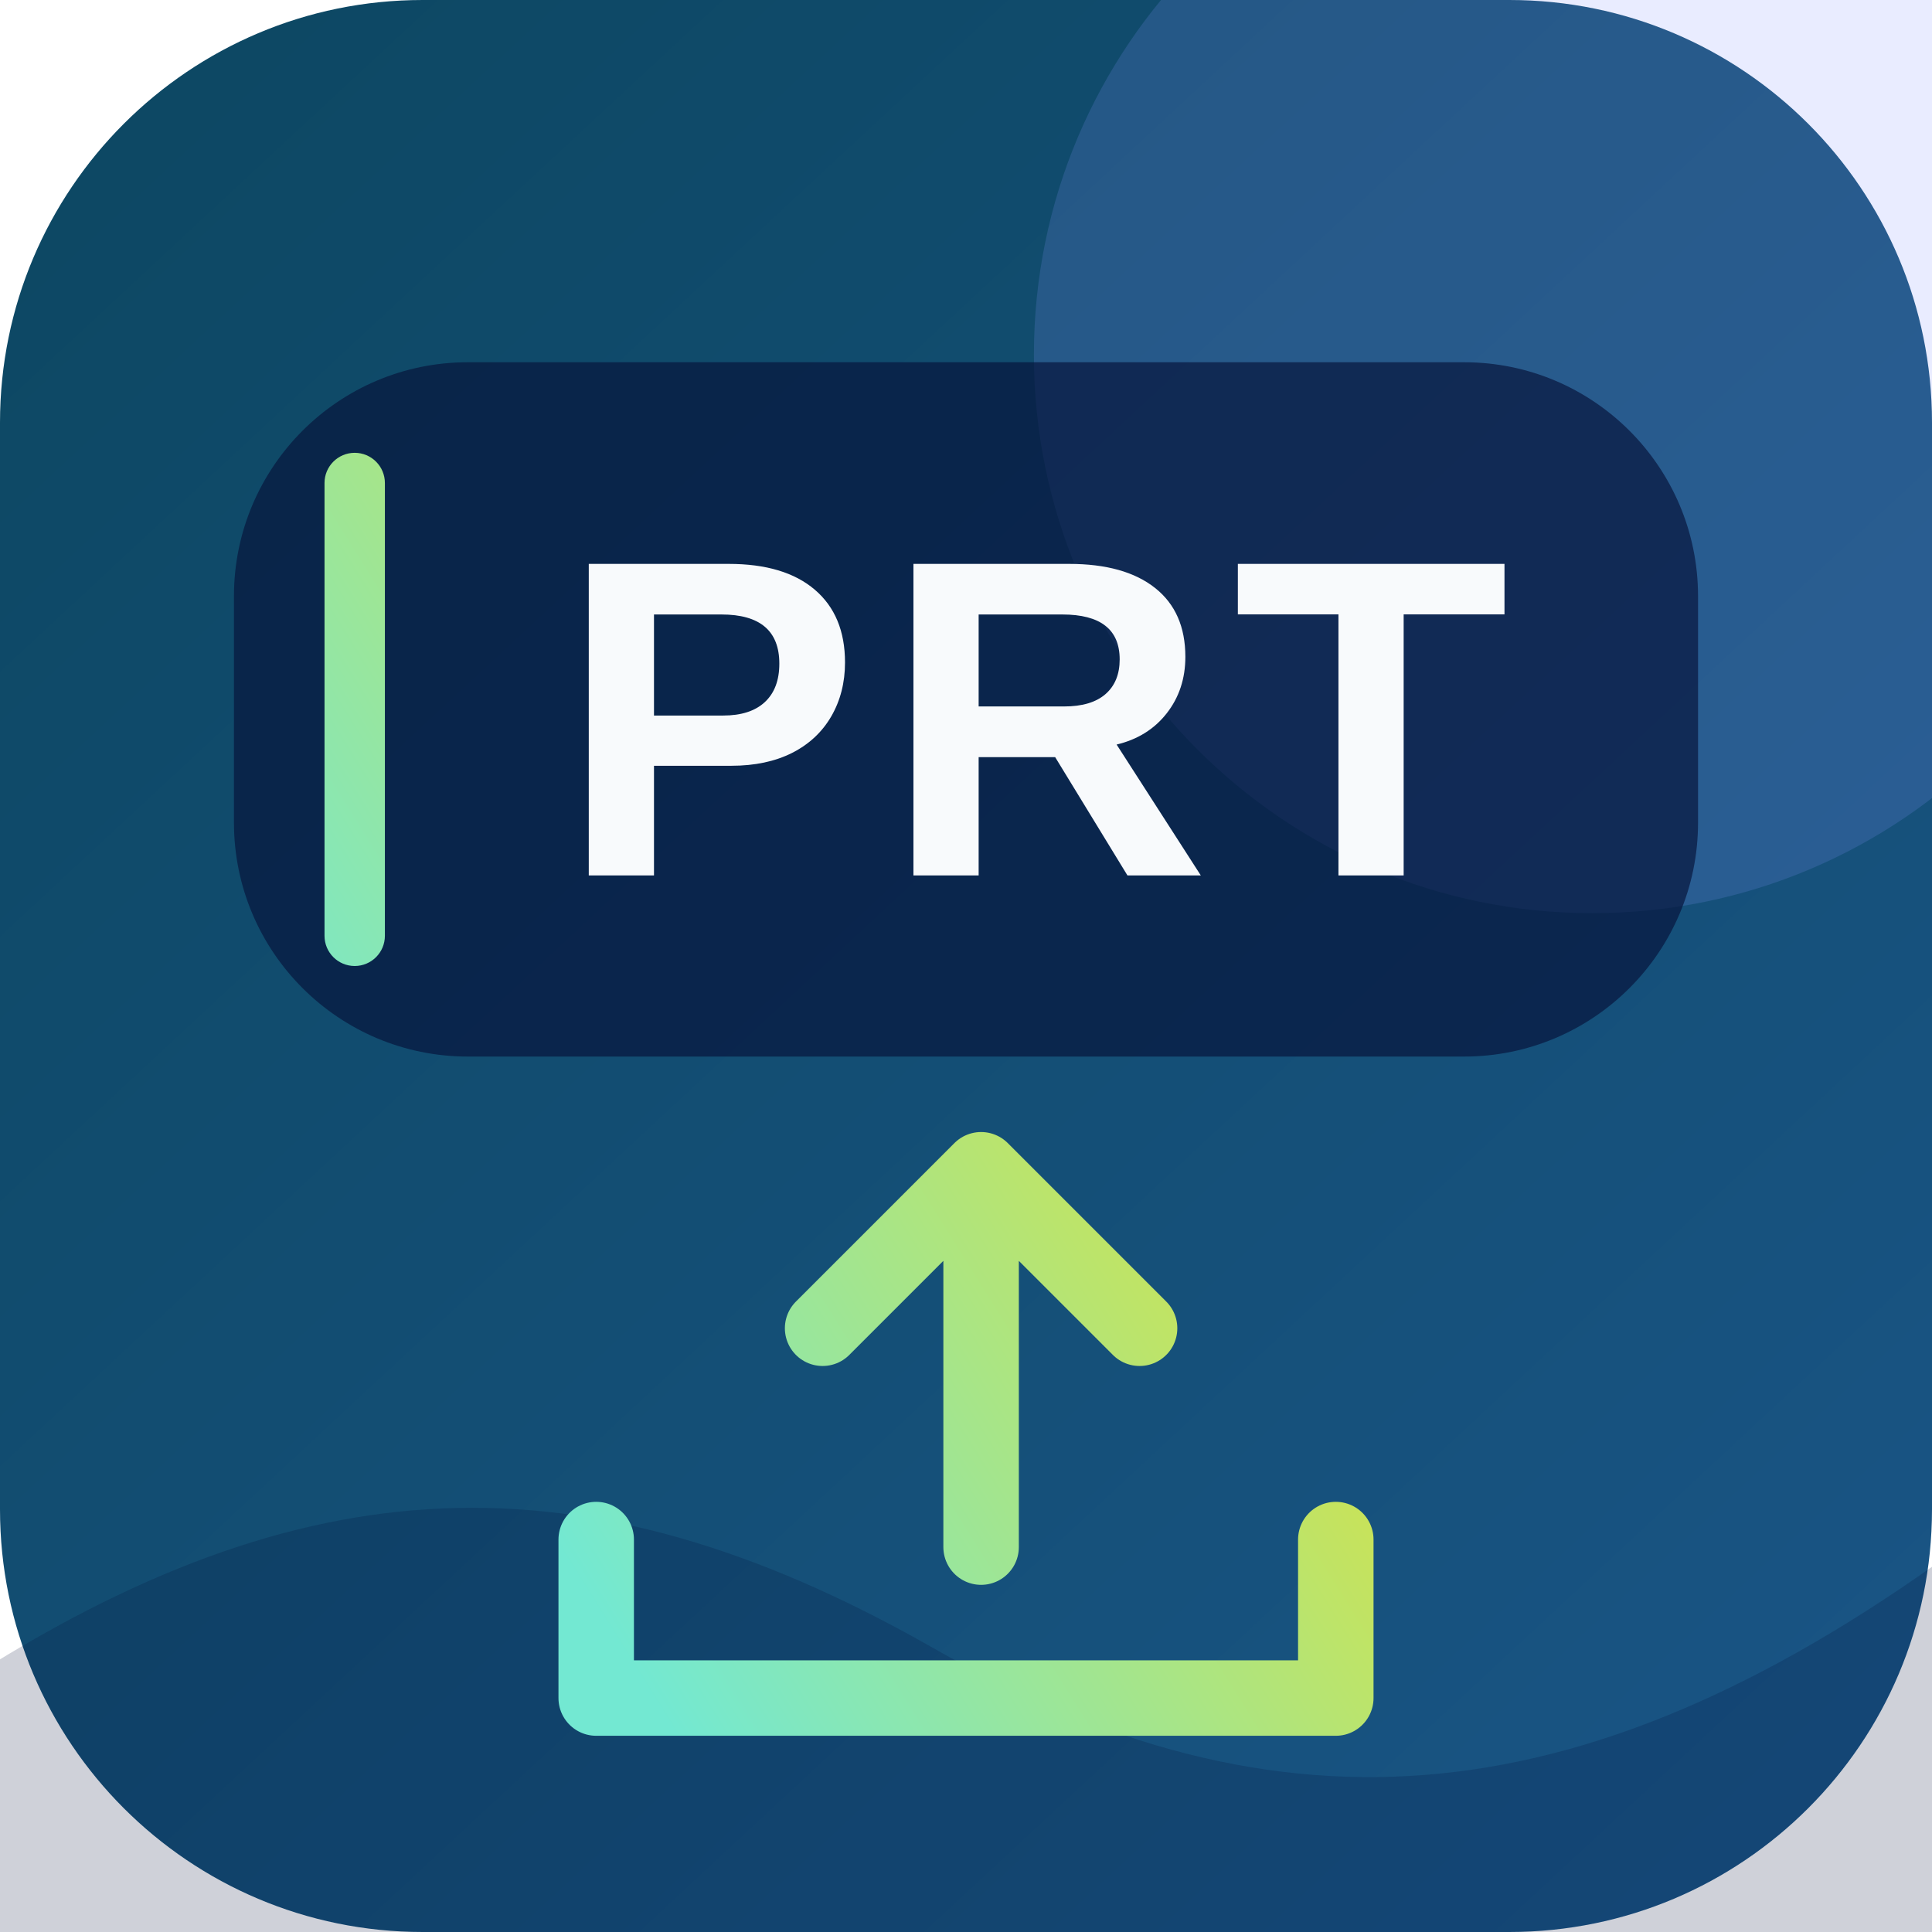
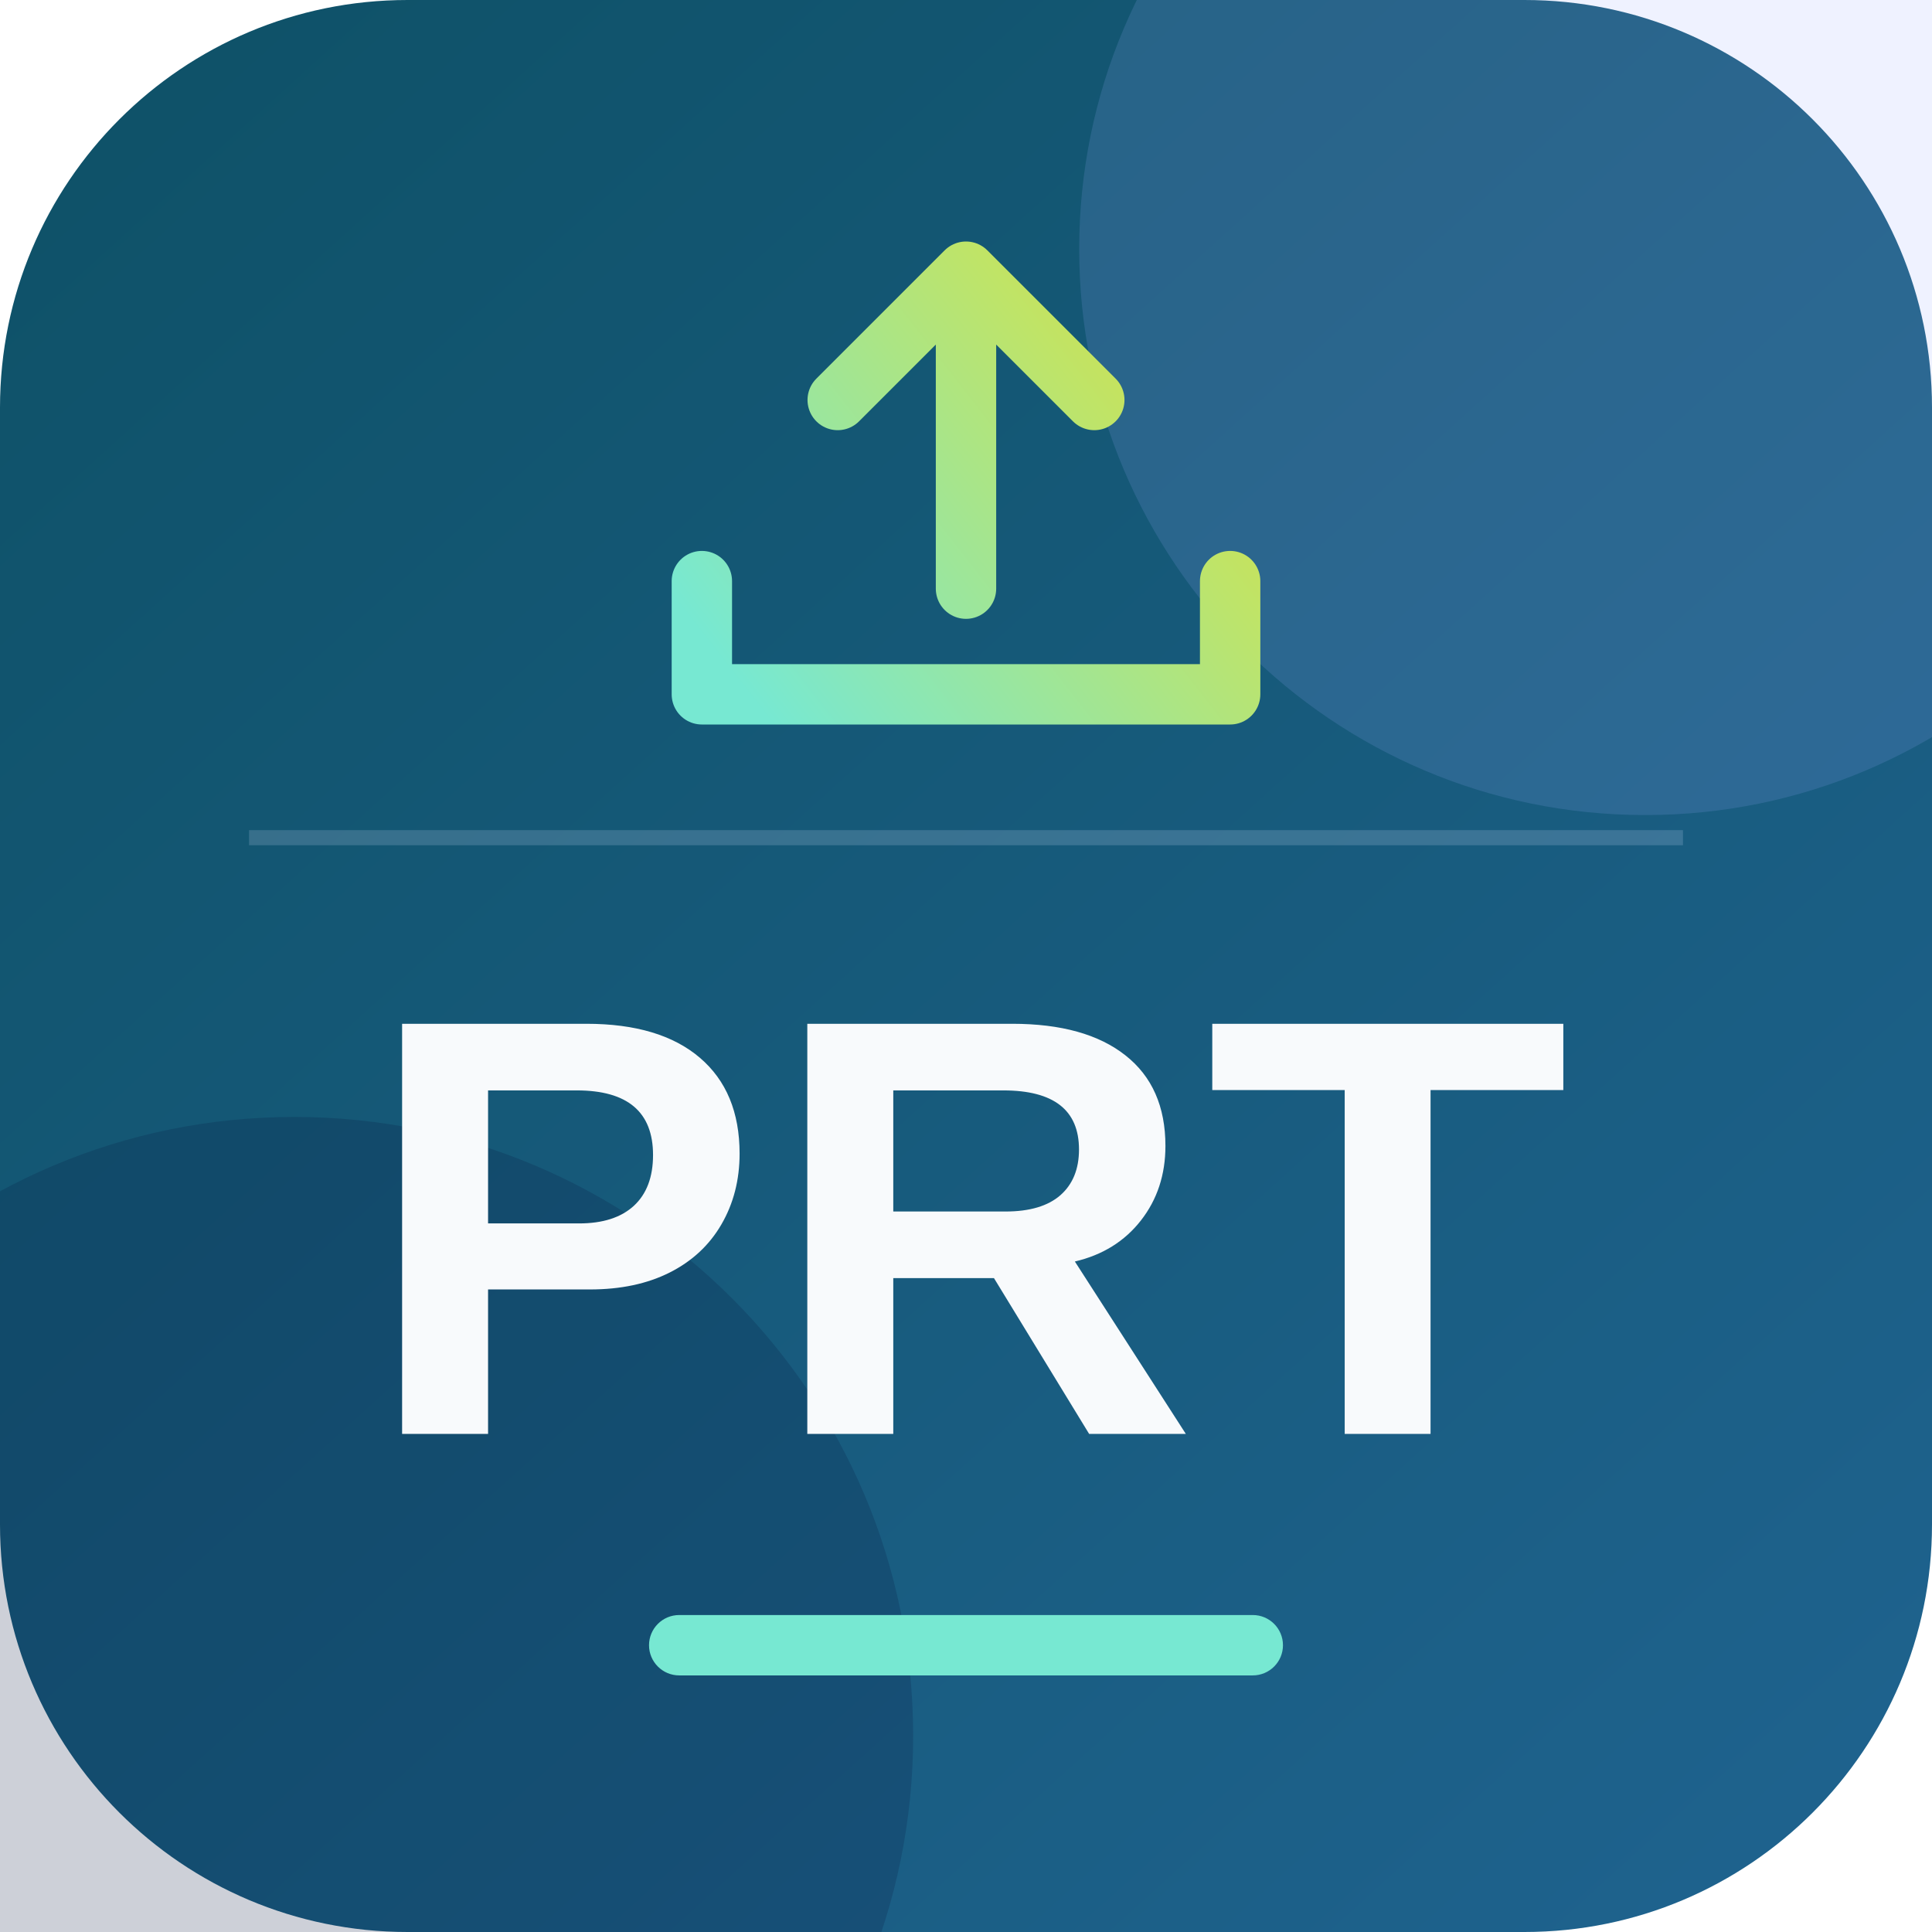
<svg xmlns="http://www.w3.org/2000/svg" viewBox="0 0 256 256" role="img" aria-labelledby="title desc">
  <defs>
-     <linearGradient id="background" x1="23" y1="15" x2="233" y2="241" gradientUnits="userSpaceOnUse">
-       <stop stop-color="#0D4864" />
-       <stop offset="1" stop-color="#195484" />
+     <linearGradient id="background" x1="23" y1="12" x2="233" y2="244" gradientUnits="userSpaceOnUse">
+       <stop stop-color="#0F5269" />
+       <stop offset="1" stop-color="#1E628D" />
    </linearGradient>
-     <linearGradient id="accent" x1="82" y1="218" x2="178" y2="158" gradientUnits="userSpaceOnUse">
-       <stop stop-color="#73E8D2" />
+     <linearGradient id="accent" x1="96" y1="88" x2="160" y2="38" gradientUnits="userSpaceOnUse">
+       <stop stop-color="#77E8D2" />
      <stop offset="1" stop-color="#D9E241" />
    </linearGradient>
  </defs>
-   <rect width="256" height="256" rx="56" fill="url(#background)" />
-   <circle cx="211" cy="47" r="74" fill="#8496FF" opacity=".18" />
-   <path d="M-5 223c45-29 82-31 128-5 47 27 88 23 138-14v62H-5Z" fill="#020B35" opacity=".19" />
-   <rect x="31" y="48" width="194" height="92" rx="31" fill="#07143C" fill-opacity=".68" />
-   <rect x="43" y="60" width="8" height="68" rx="4" fill="url(#accent)" />
-   <text x="137" y="116" fill="#F8FAFC" font-family="Arial, Helvetica, sans-serif" font-size="60" font-weight="800" letter-spacing="3" text-anchor="middle">PRT</text>
-   <path d="M79 204v21h98v-21M130 205v-50m0 0-21 21m21-21 21 21" fill="none" stroke="url(#accent)" stroke-linecap="round" stroke-linejoin="round" stroke-width="10" />
+   <rect width="256" height="256" rx="54" fill="url(#background)" />
+   <circle cx="218" cy="33" r="75" fill="#9AACFF" opacity=".16" />
+   <circle cx="39" cy="230" r="82" fill="#05153D" opacity=".2" />
+   <path d="M33 111h190" stroke="#DDE5FF" stroke-opacity=".18" stroke-width="2" />
+   <path d="M93 77v15h70V77m-35 1V36m0 0-17 17m17-17 17 17" fill="none" stroke="url(#accent)" stroke-linecap="round" stroke-linejoin="round" stroke-width="8" />
+   <text x="128" y="190" fill="#F8FAFC" font-family="Arial, Helvetica, sans-serif" font-size="79" font-weight="800" letter-spacing="1" text-anchor="middle">PRT</text>
+   <rect x="86" y="214" width="84" height="8" rx="4" fill="url(#accent)" />
</svg>
